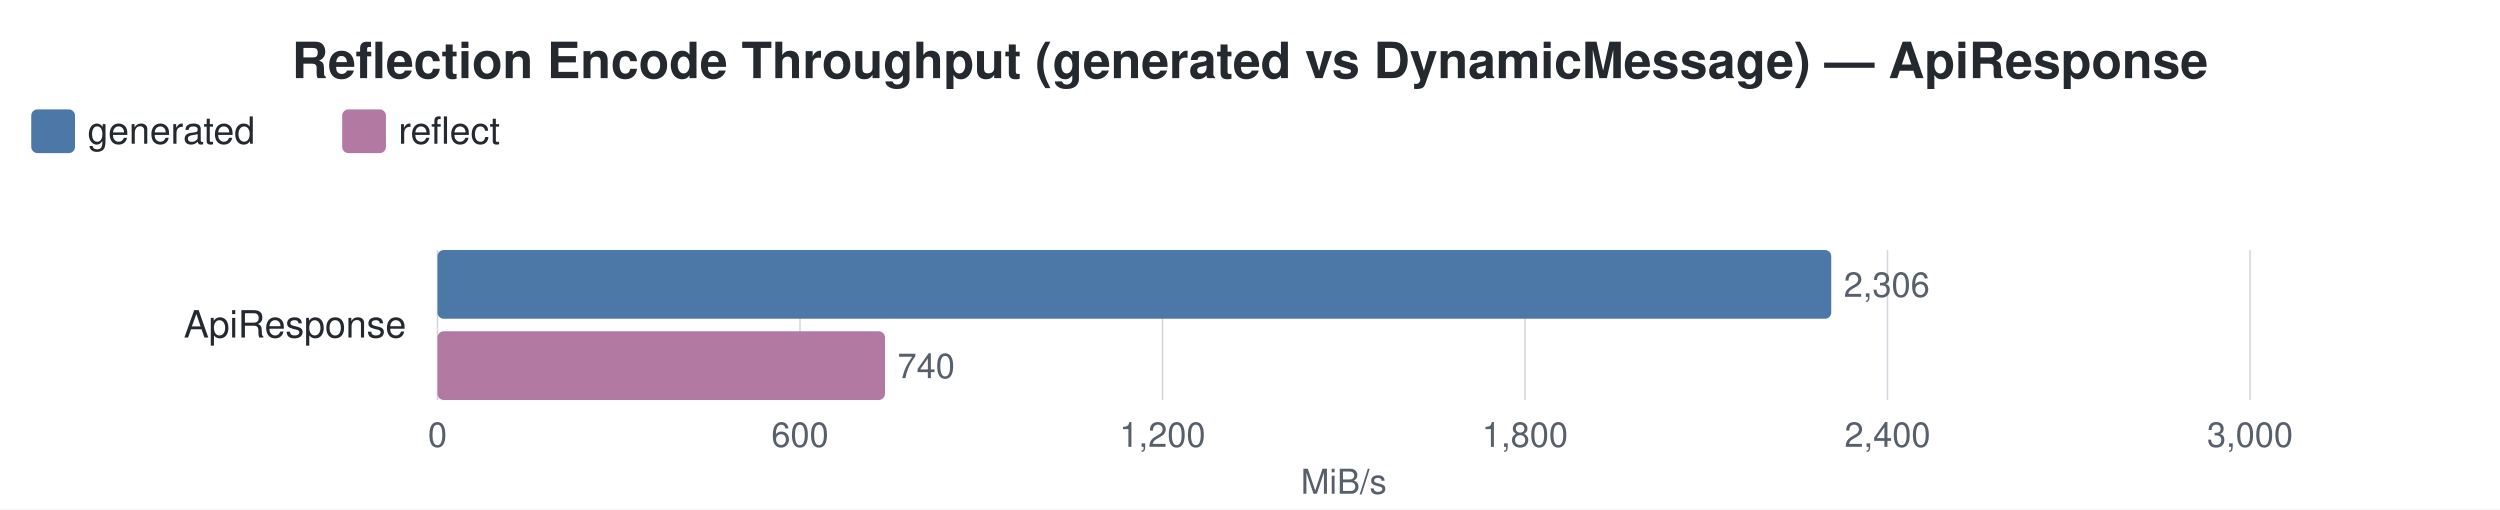
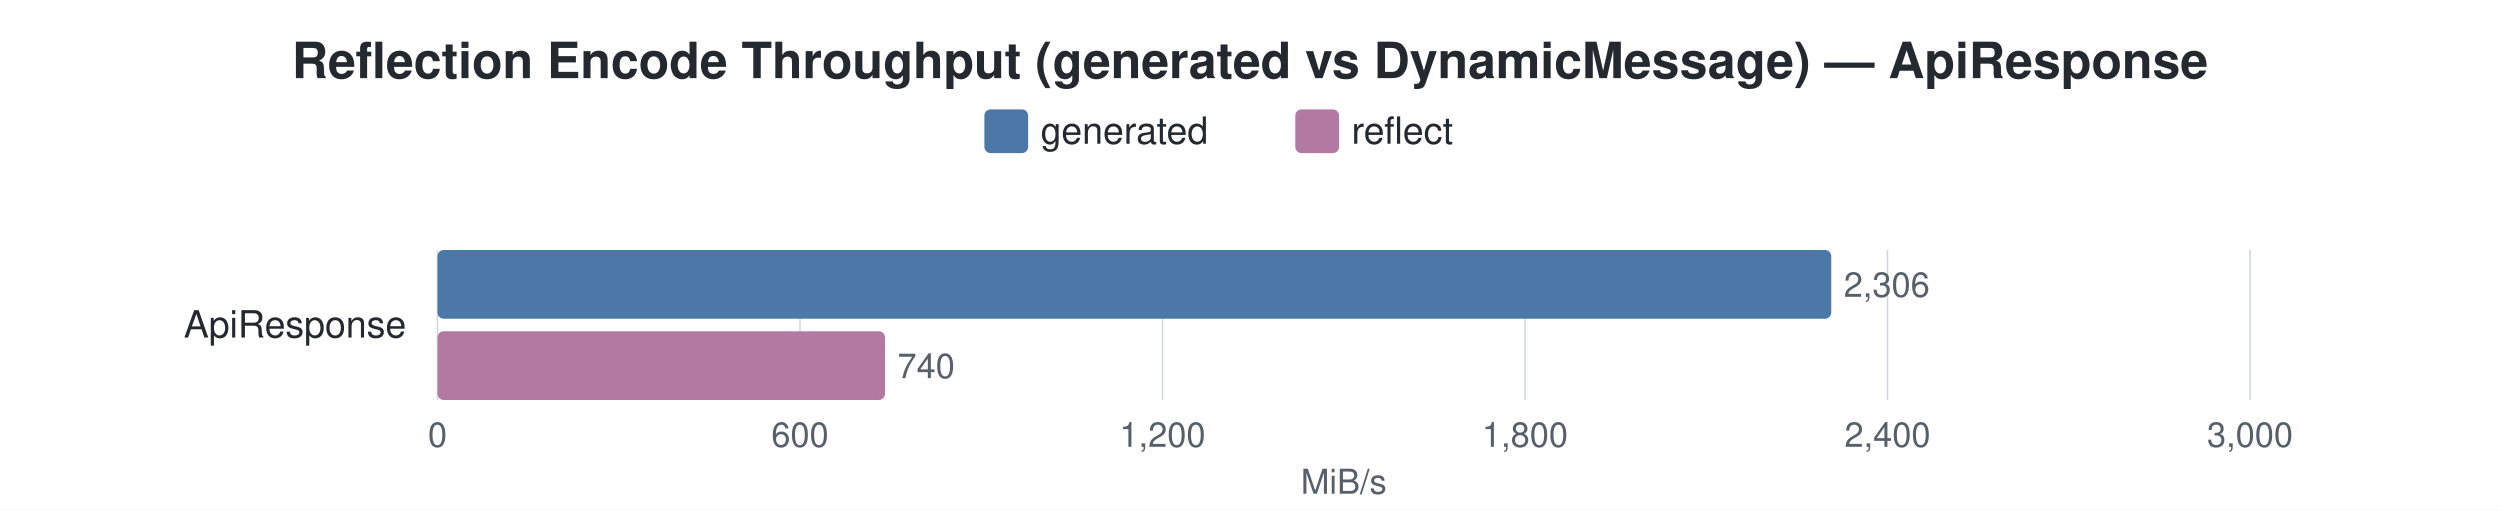
<svg xmlns="http://www.w3.org/2000/svg" width="800" height="163" viewBox="0 0 800 163">
  <style>
    text { font-family: -apple-system, BlinkMacSystemFont, "Segoe UI", Helvetica, Arial, sans-serif; }
    .title { font-size: 16px; font-weight: 600; fill: #24292f; }
    .label { font-size: 12px; fill: #24292f; }
    .value { font-size: 11px; fill: #57606a; }
    .axis-label { font-size: 11px; fill: #57606a; }
    .legend-text { font-size: 12px; fill: #24292f; }
    .grid { stroke: #d0d7de; stroke-width: 0.5; }
  </style>
  <rect width="100%" height="100%" fill="white" />
  <text x="400.0" y="25" text-anchor="middle" class="title">Reflection Encode Throughput (generated vs DynamicMessage) — ApiResponse</text>
-   <rect x="10" y="35" width="14" height="14" rx="2" fill="#4C78A8" />
-   <text x="28" y="46" class="legend-text">generated</text>
-   <rect x="109.5" y="35" width="14" height="14" rx="2" fill="#B279A2" />
-   <text x="127.5" y="46" class="legend-text">reflect</text>
+   <rect x="315" y="35" width="14" height="14" rx="2" fill="#4C78A8" />
+   <text x="333" y="46" class="legend-text">generated</text>
+   <rect x="414.5" y="35" width="14" height="14" rx="2" fill="#B279A2" />
+   <text x="432.5" y="46" class="legend-text">reflect</text>
  <line x1="140.0" y1="80" x2="140.0" y2="128" class="grid" />
  <text x="140.0" y="143" text-anchor="middle" class="axis-label">0</text>
  <line x1="256.0" y1="80" x2="256.0" y2="128" class="grid" />
  <text x="256.0" y="143" text-anchor="middle" class="axis-label">600</text>
  <line x1="372.0" y1="80" x2="372.0" y2="128" class="grid" />
  <text x="372.0" y="143" text-anchor="middle" class="axis-label">1,200</text>
  <line x1="488.0" y1="80" x2="488.0" y2="128" class="grid" />
  <text x="488.0" y="143" text-anchor="middle" class="axis-label">1,800</text>
  <line x1="604.0" y1="80" x2="604.0" y2="128" class="grid" />
  <text x="604.0" y="143" text-anchor="middle" class="axis-label">2,400</text>
  <line x1="720.0" y1="80" x2="720.0" y2="128" class="grid" />
  <text x="720.0" y="143" text-anchor="middle" class="axis-label">3,000</text>
  <text x="430.0" y="158" text-anchor="middle" class="axis-label">MiB/s</text>
  <text x="130" y="108.0" text-anchor="end" class="label">ApiResponse</text>
  <rect x="140" y="80.0" width="446.0" height="22" rx="2" fill="#4C78A8" />
  <text x="590.0" y="95.0" class="value">2,306</text>
  <rect x="140" y="106.0" width="143.2" height="22" rx="2" fill="#B279A2" />
  <text x="287.2" y="121.0" class="value">740</text>
</svg>
